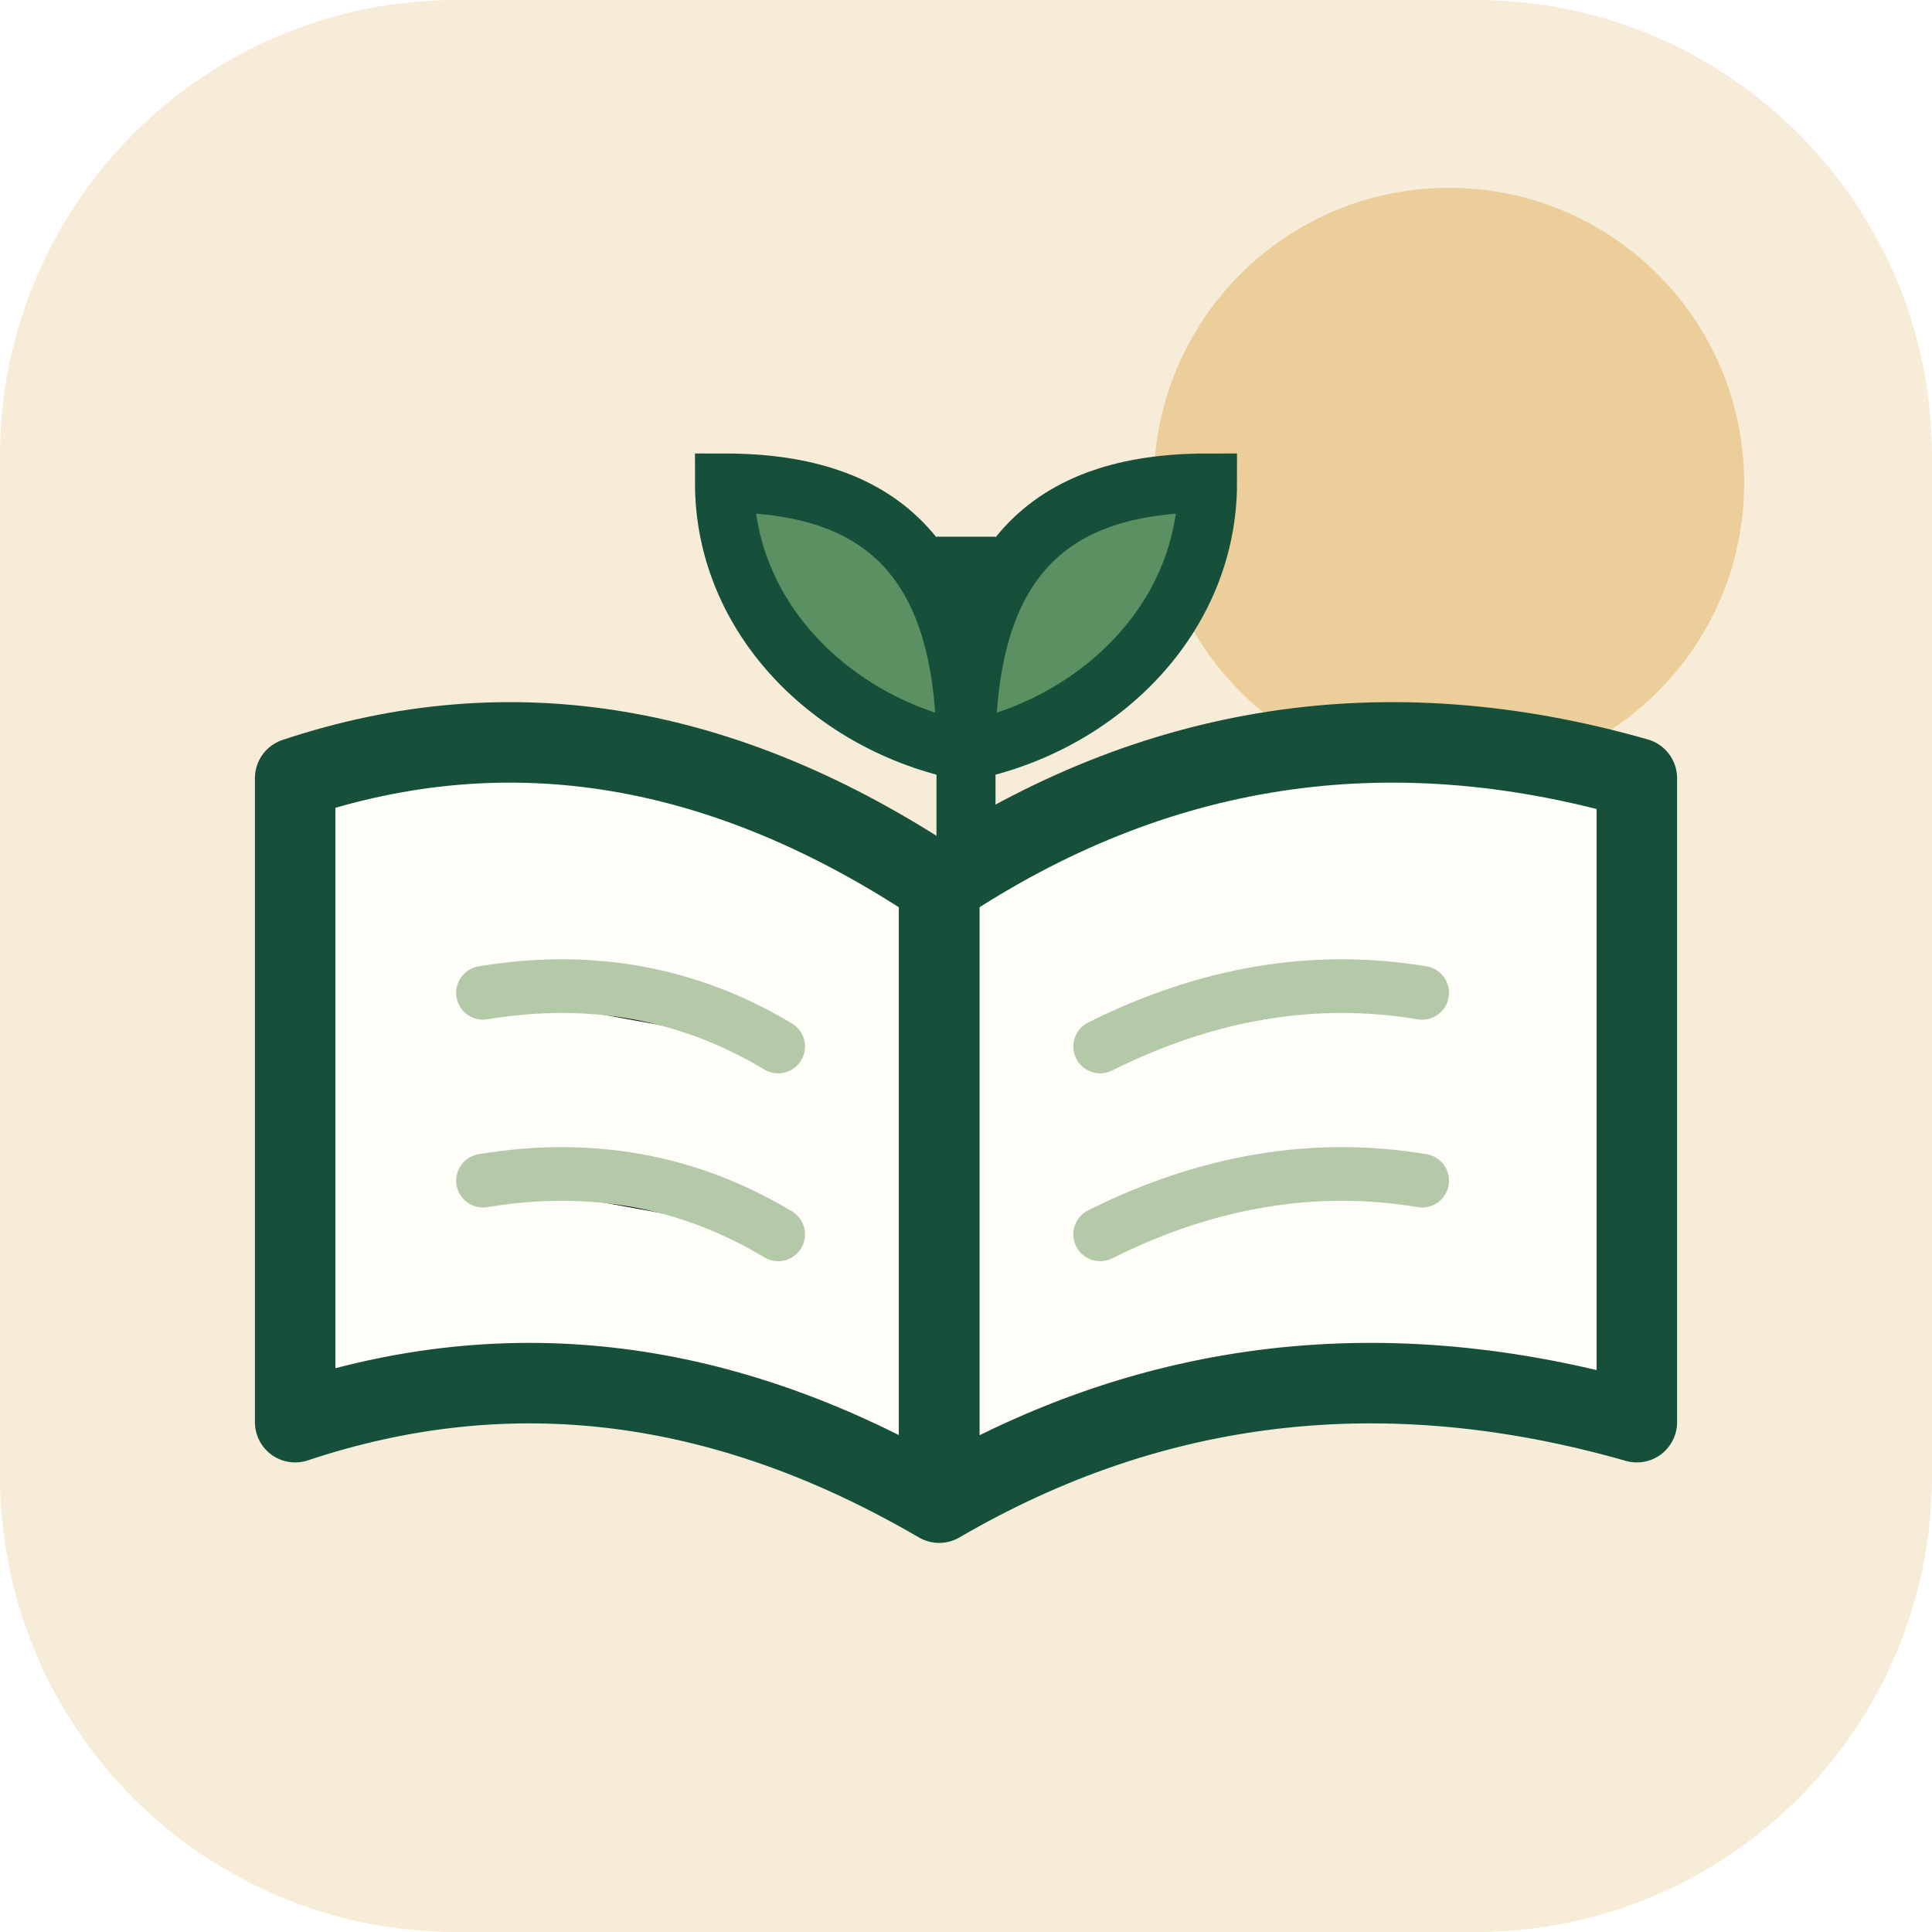
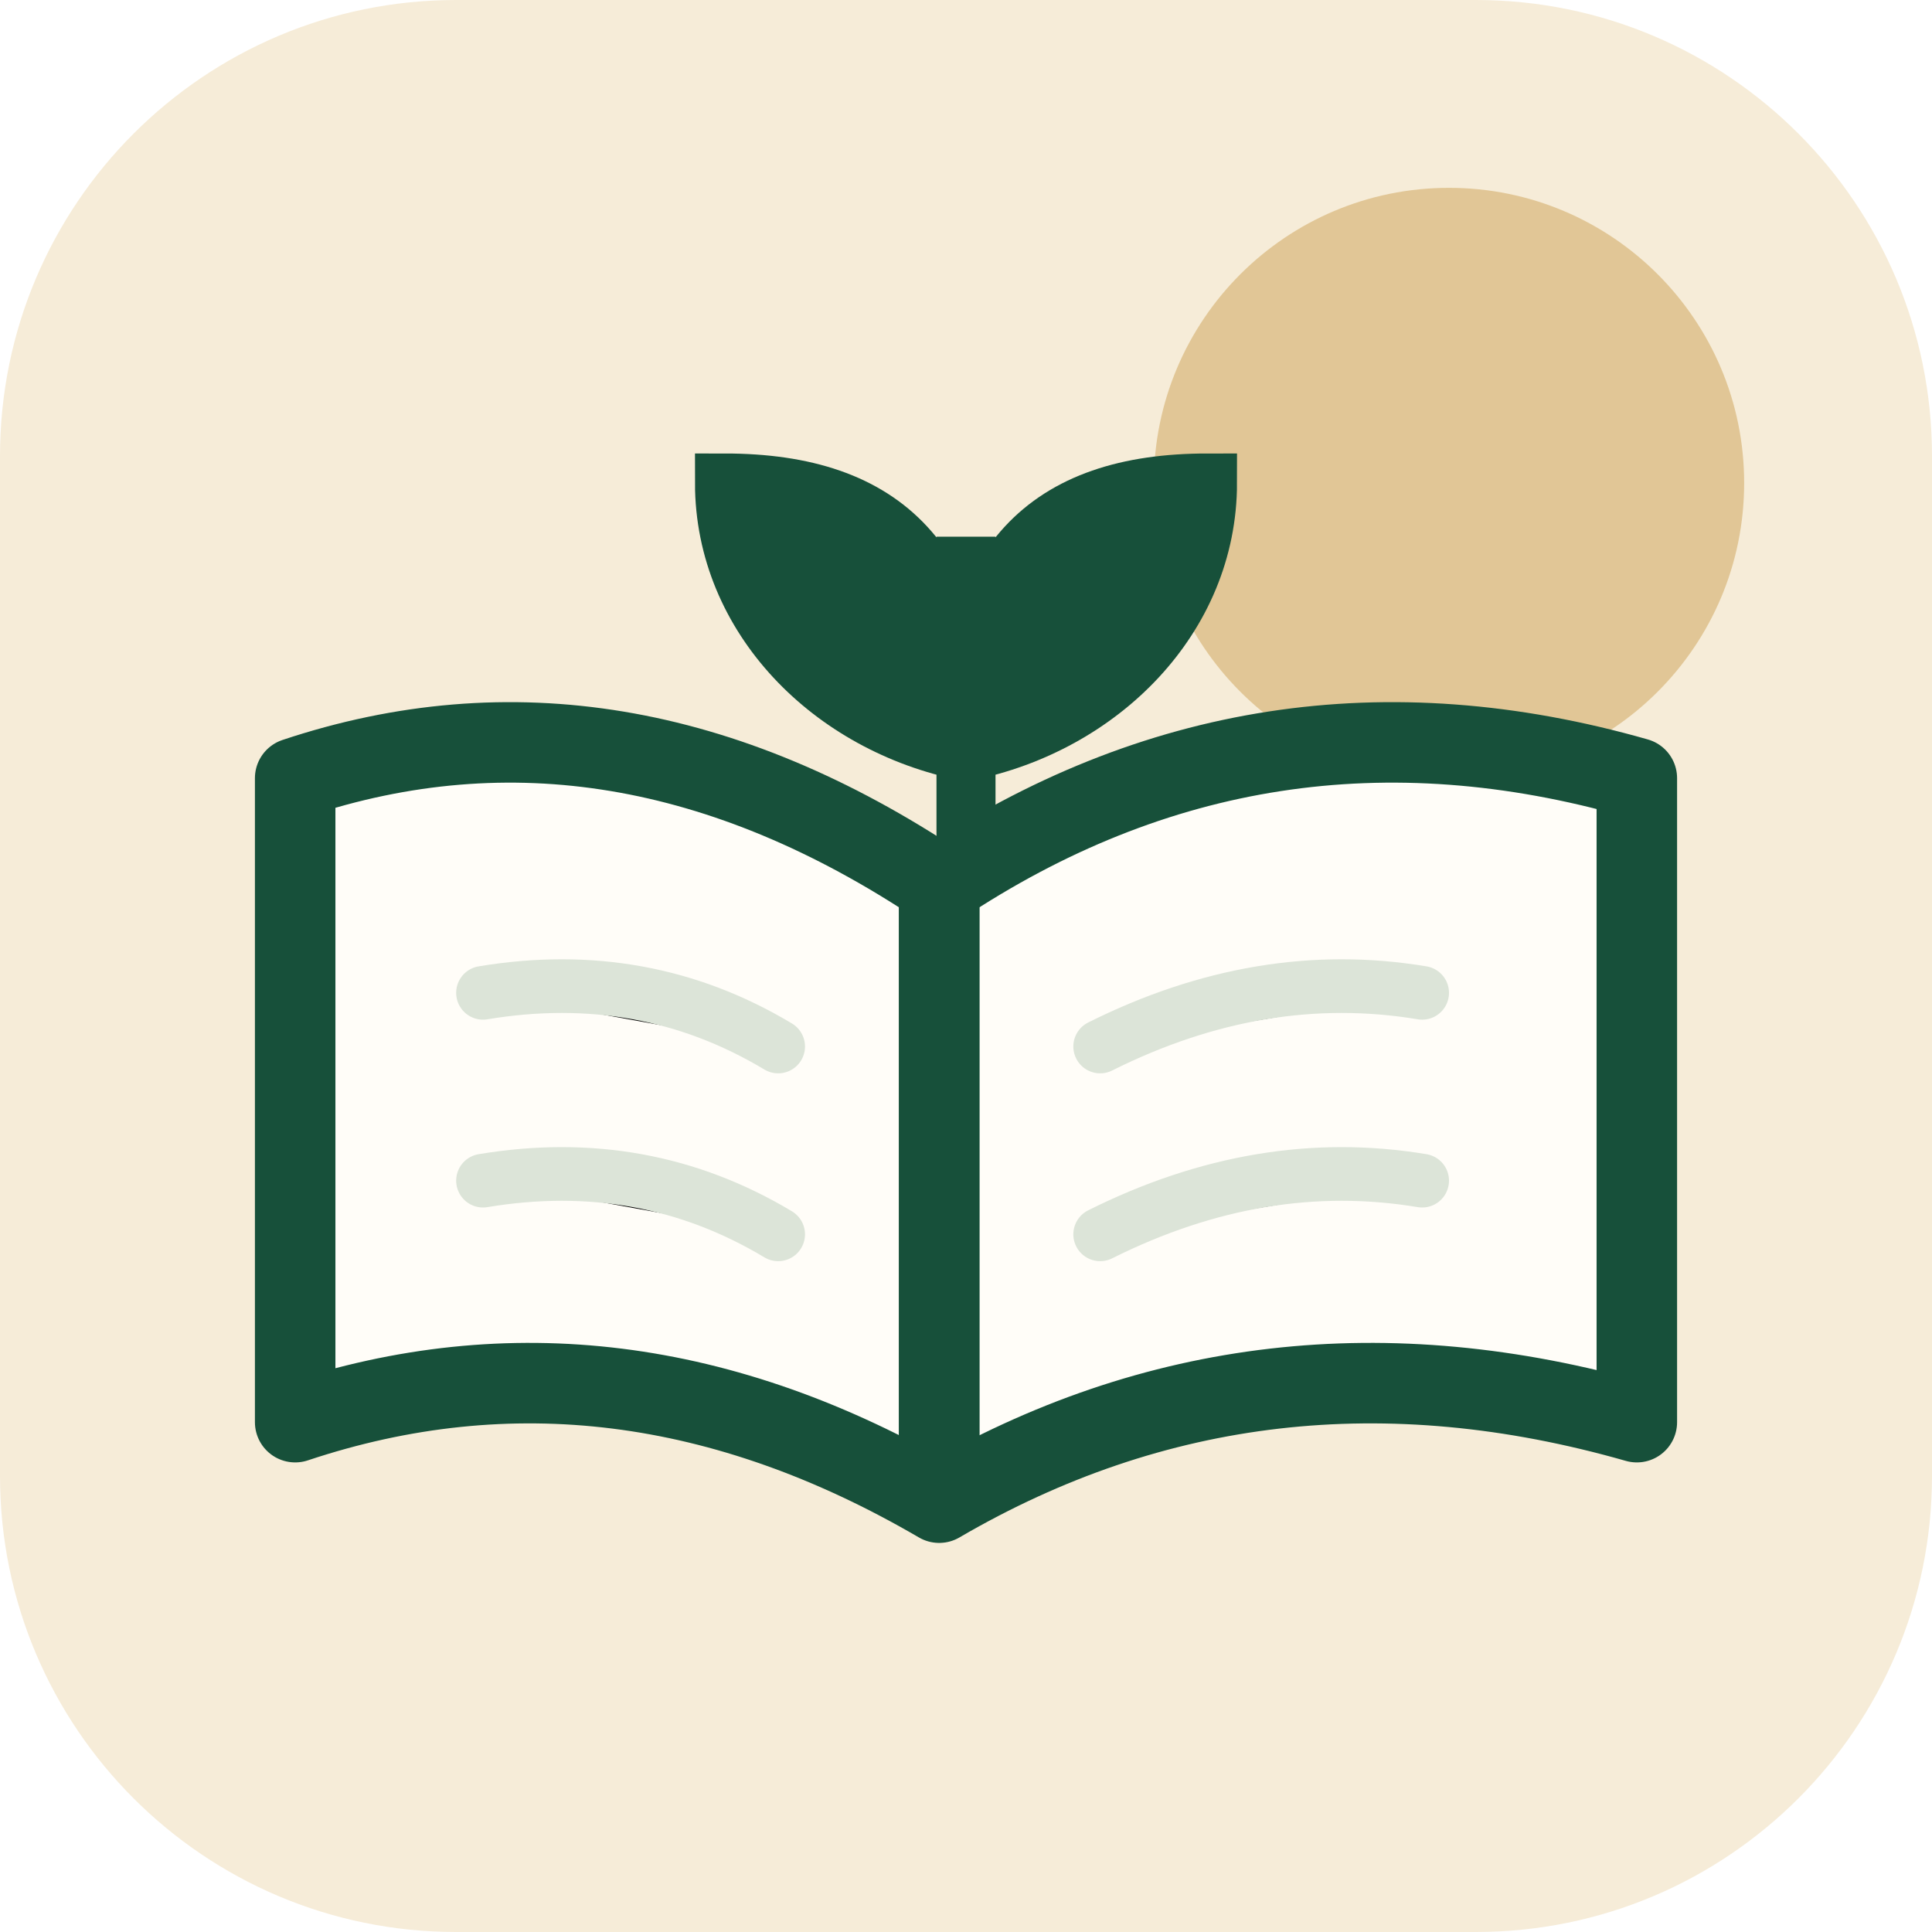
<svg xmlns="http://www.w3.org/2000/svg" viewBox="0 0 72 72" role="img" aria-label="An open book growing agricultural knowledge">
  <rect width="72" height="72" rx="17" fill="#F6ECD8" />
-   <circle cx="54" cy="18" r="11" fill="#E7C27F" opacity=".7" />
+   <circle cx="54" cy="18" r="11" fill="#D9B77A" opacity=".7" />
  <path d="M11 29q12-4 24 4v23q-12-7-24-3zM35 33q12-8 26-4v24q-14-4-26 3z" fill="#FFFDF8" stroke="#17503A" stroke-width="3" stroke-linejoin="round" />
  <path d="M35 33v23" stroke="#17503A" stroke-width="3" />
-   <path d="M18 37q6-1 11 2m-11 5q6-1 11 2m12-7q6-3 12-2m-12 9q6-3 12-2" stroke="#B3C9A8" stroke-width="2" stroke-linecap="round" />
-   <path d="M36 20v12m0-4c-5-1-9-5-9-10 6 0 9 3 9 10Zm0 0c5-1 9-5 9-10-6 0-9 3-9 10Z" fill="#5B9162" stroke="#17503A" stroke-width="2.2" />
+   <path d="M18 37q6-1 11 2m-11 5q6-1 11 2m12-7q6-3 12-2m-12 9q6-3 12-2" stroke="#DCE4D8" stroke-width="2" stroke-linecap="round" />
+   <path d="M36 20v12m0-4c-5-1-9-5-9-10 6 0 9 3 9 10Zm0 0c5-1 9-5 9-10-6 0-9 3-9 10Z" fill="#17503A" stroke="#17503A" stroke-width="2.2" />
</svg>
